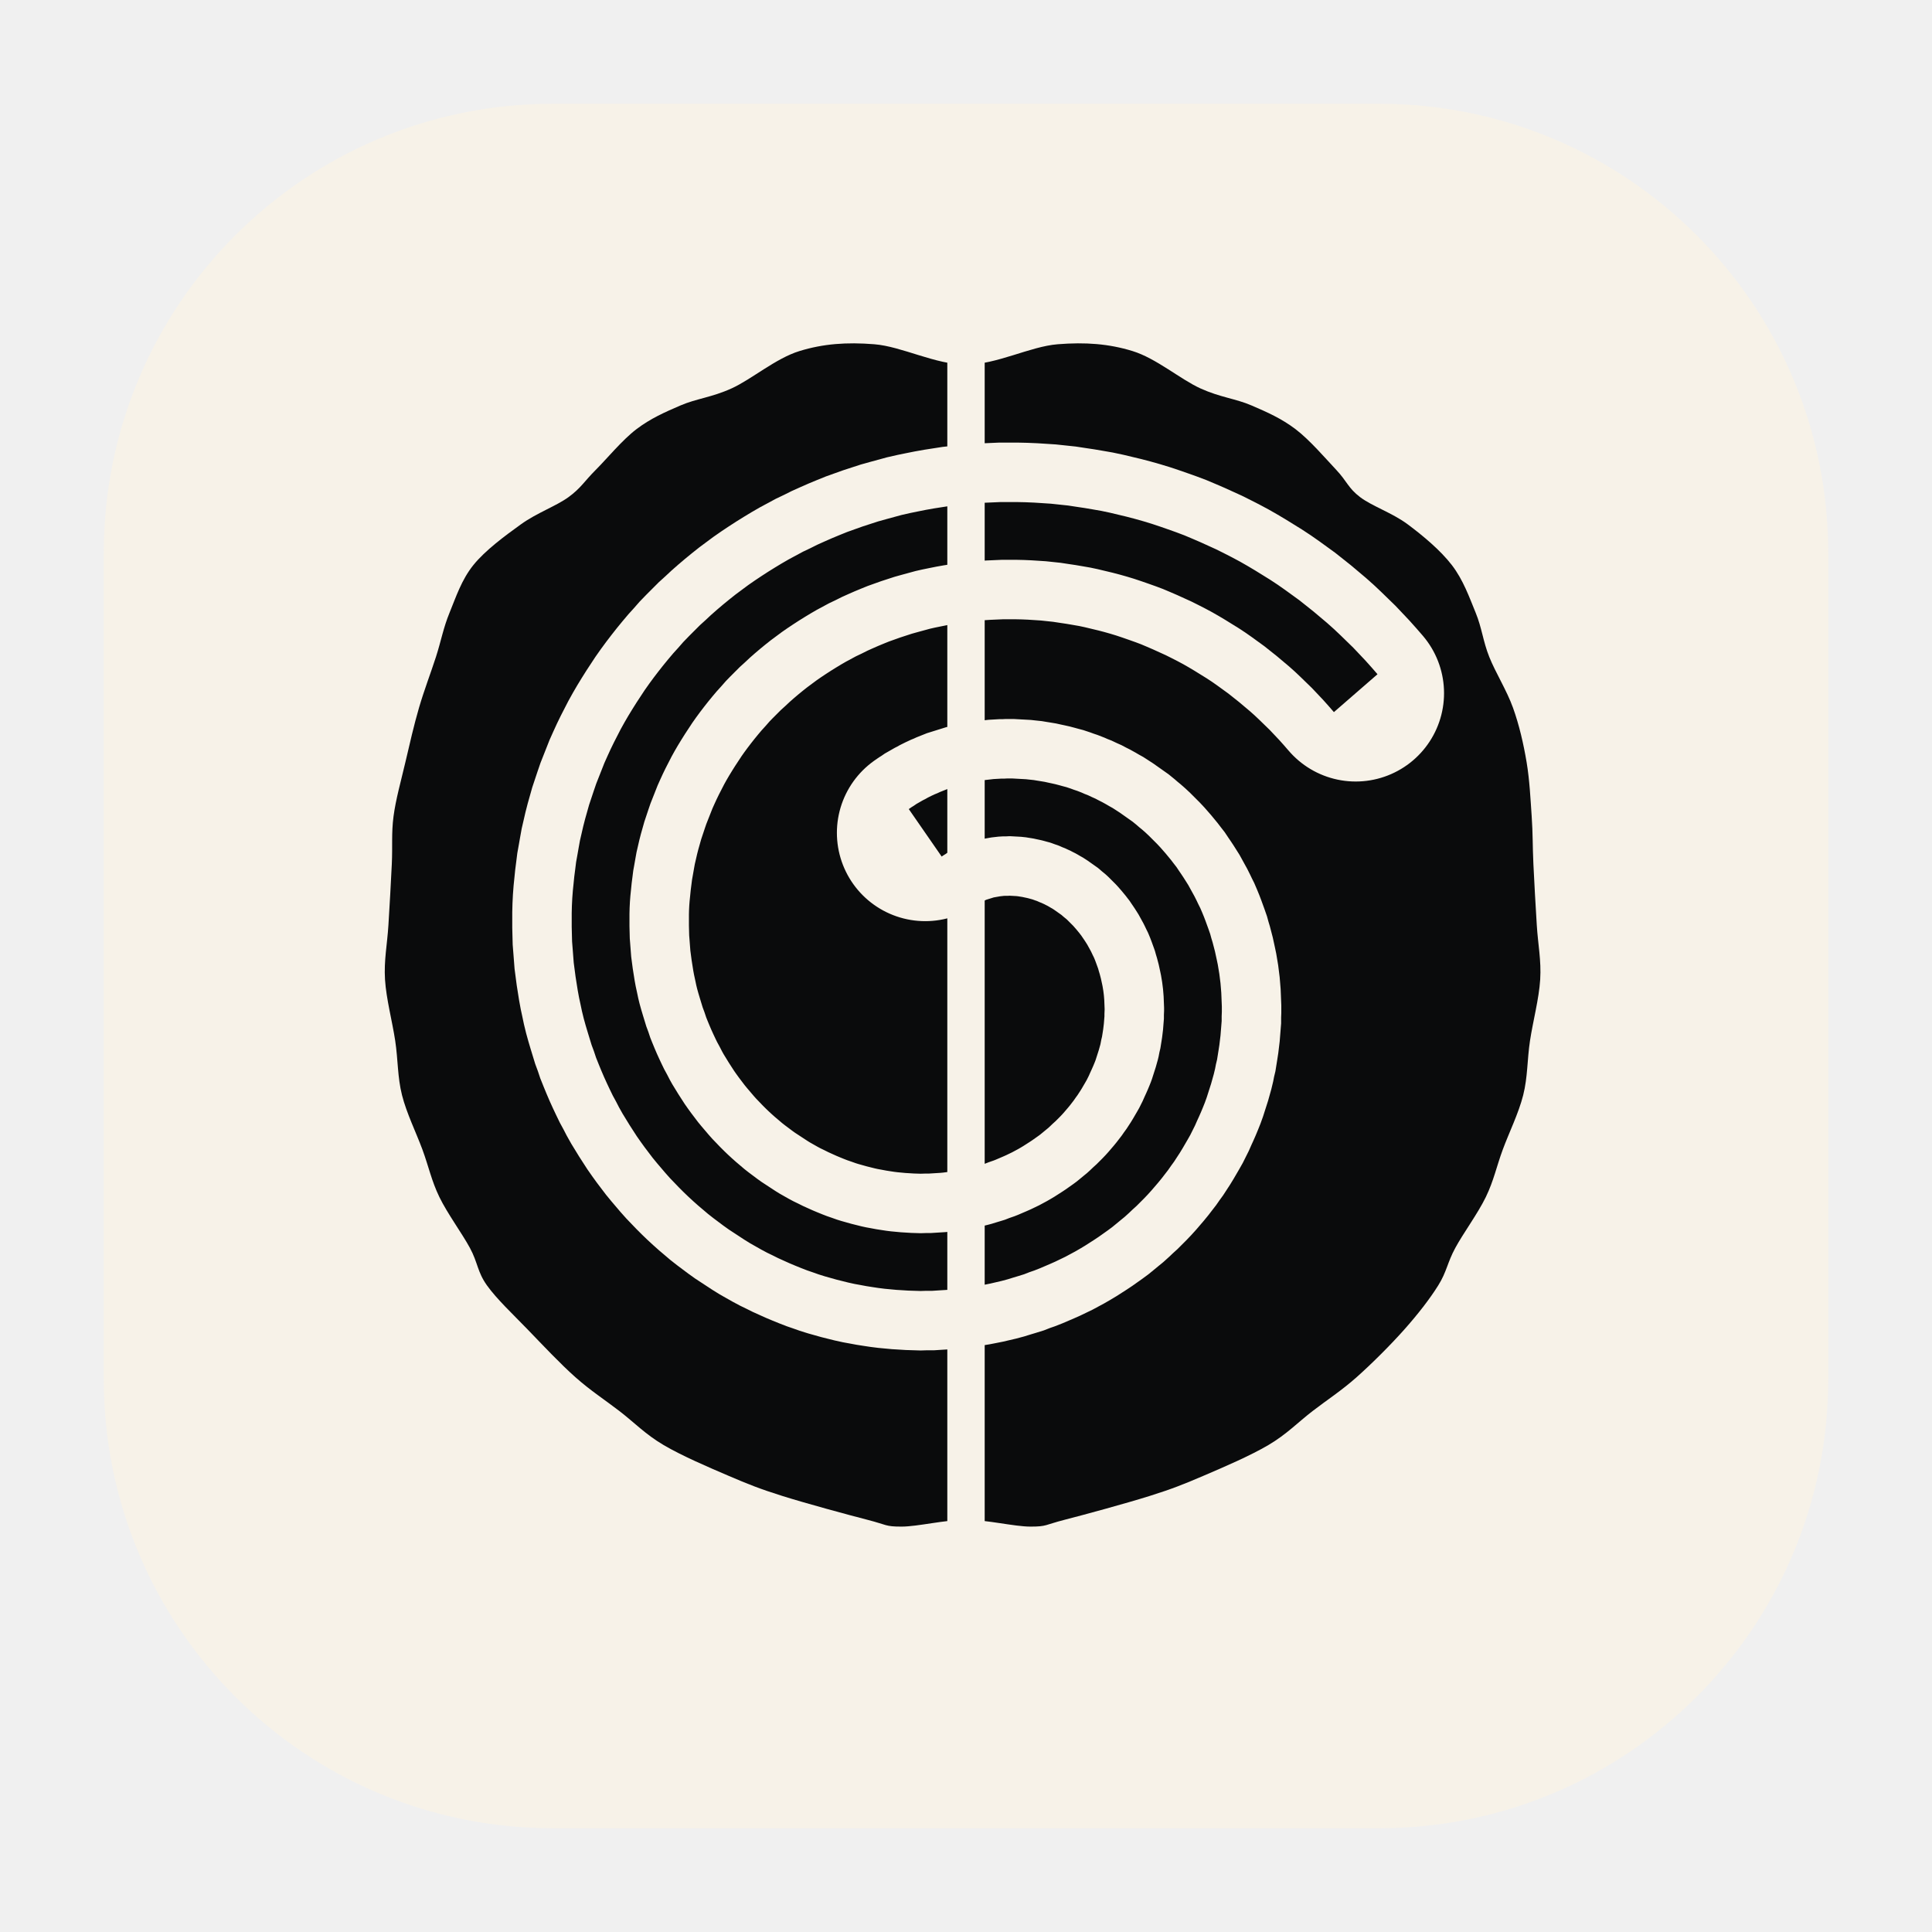
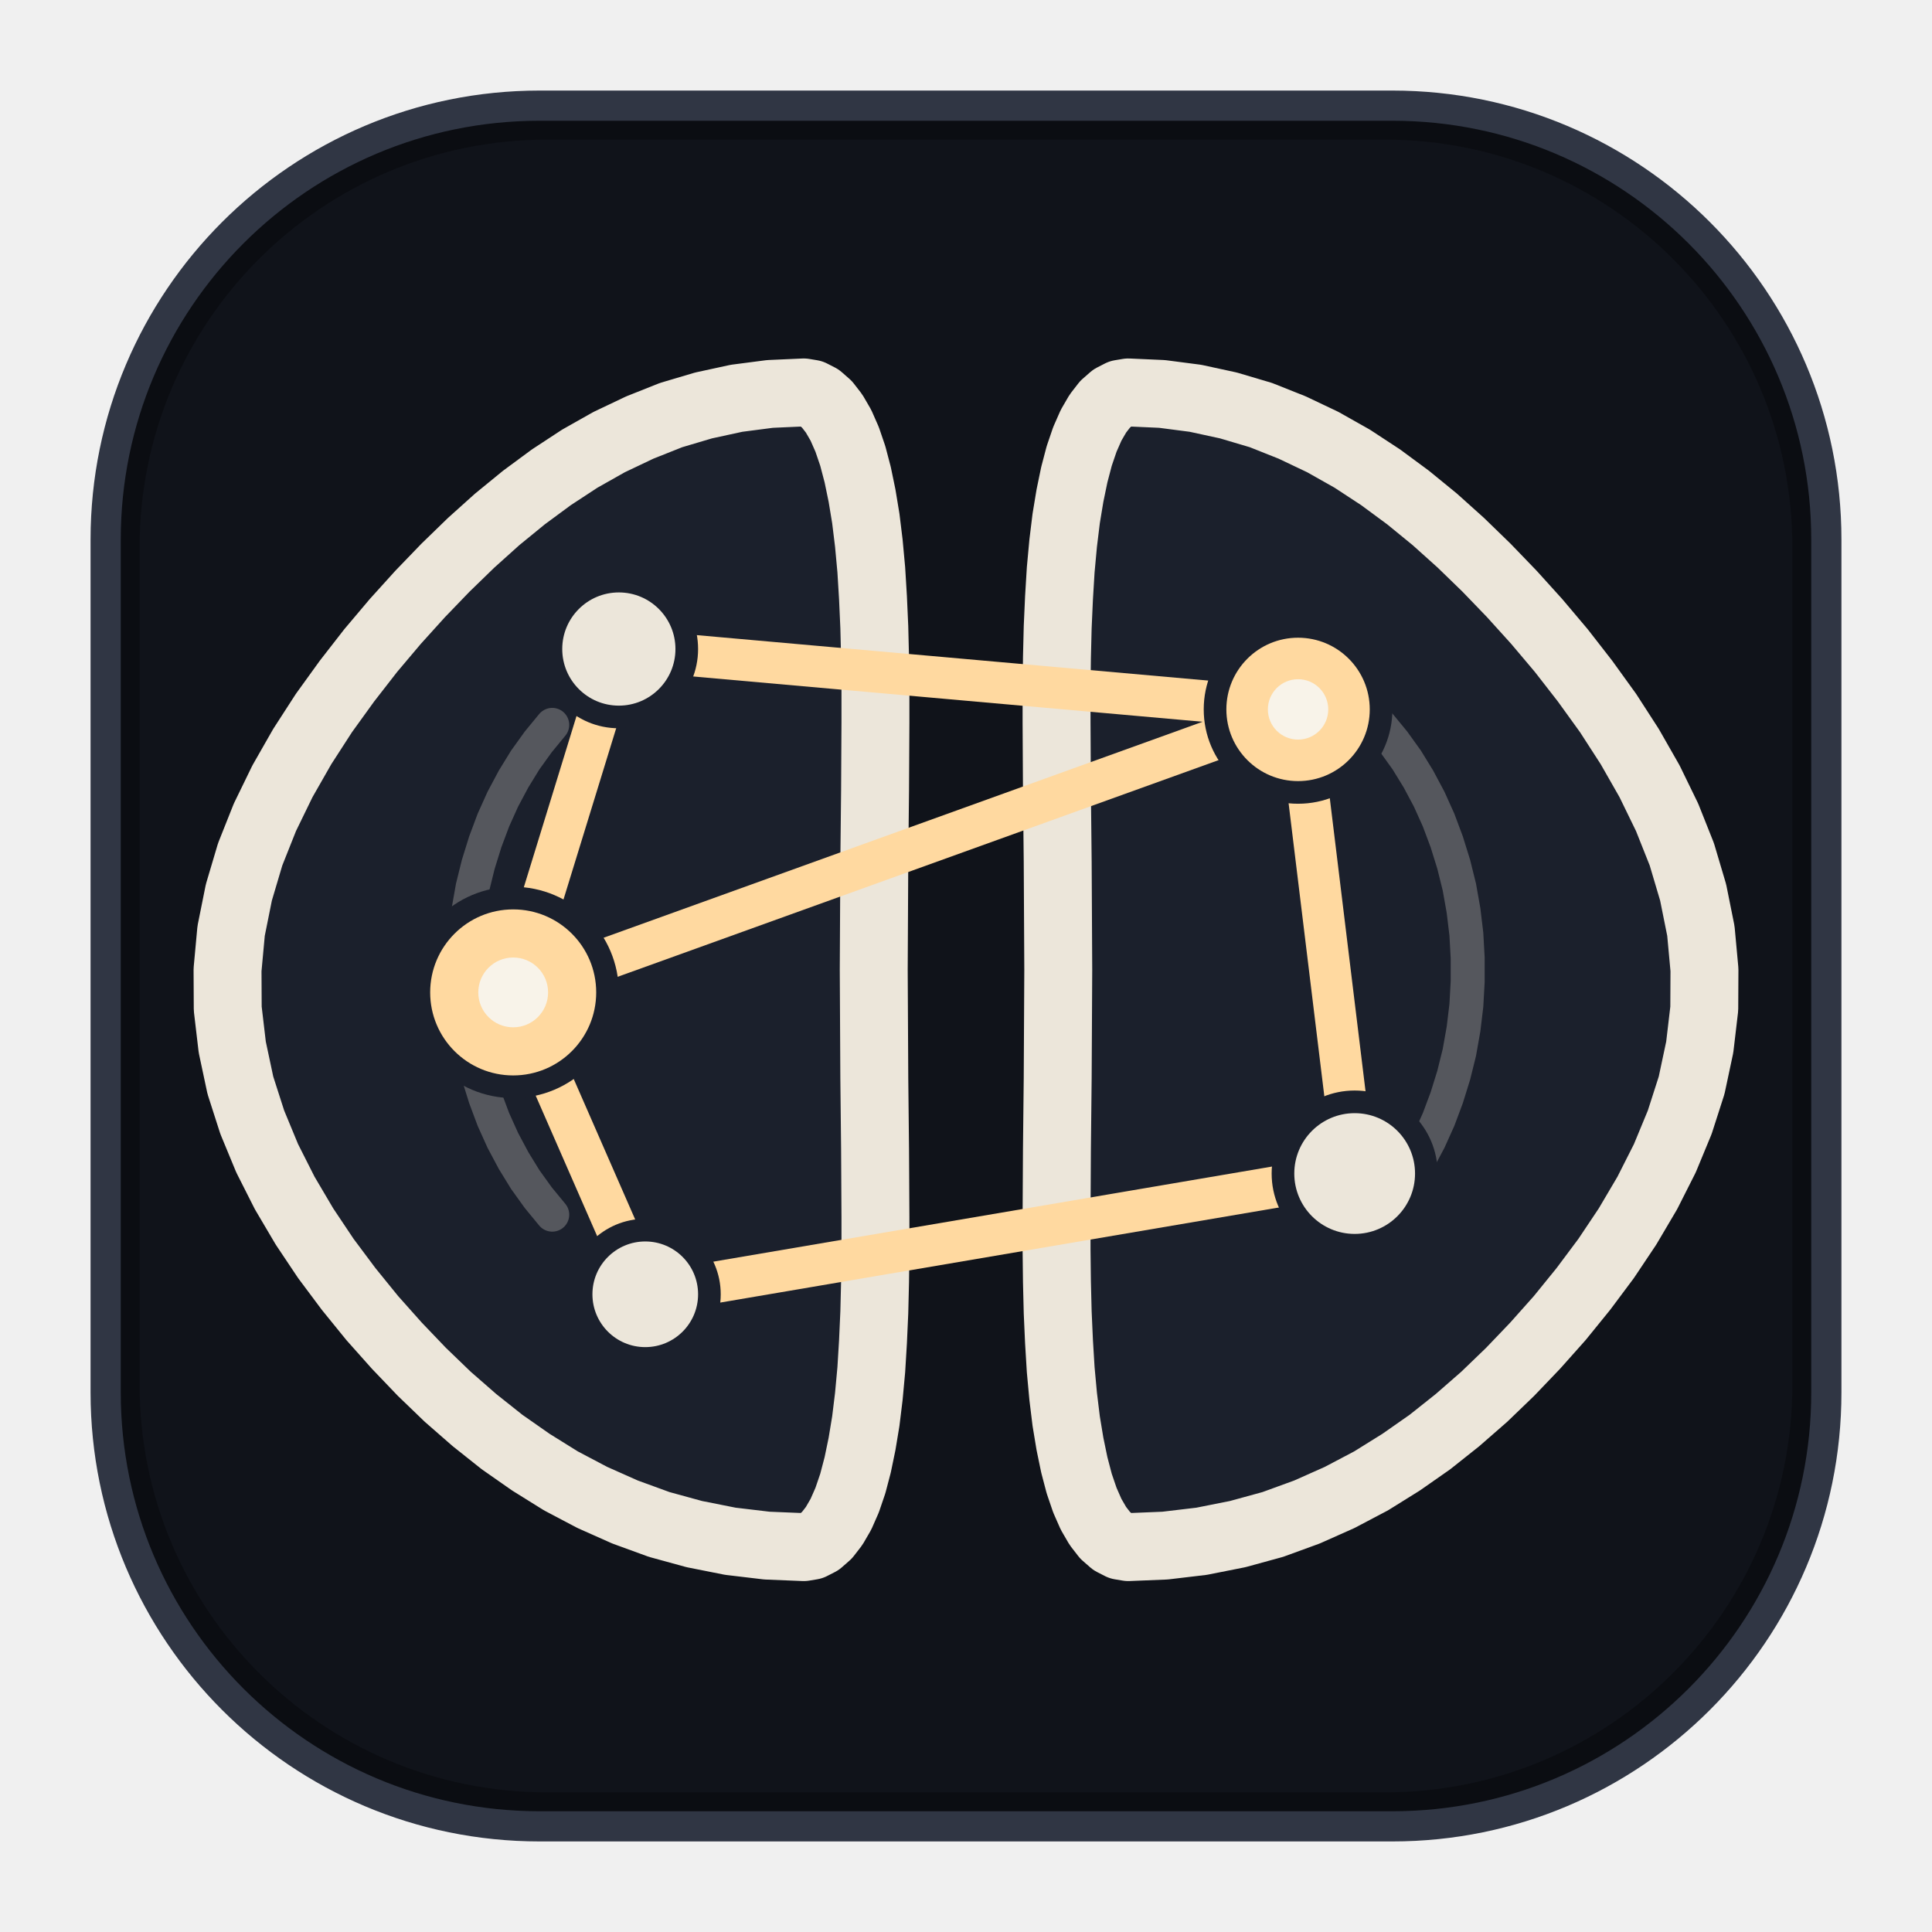
<svg xmlns="http://www.w3.org/2000/svg" viewBox="0 0 1024 1024" role="img" aria-label="Cortex">
-   <rect x="55" y="55" width="914" height="914" rx="238" fill="#f7f2e8" />
-   <svg x="51" y="51" width="922" height="922" viewBox="0 0 1024 1024">
-     <defs>
-       <mask id="cortex-trail">
-         <rect width="1024" height="1024" fill="#fff" />
-         <path d="M 512.0 158.0 C 530.0 158.0 549.7 147.3 566.0 146.0 C 582.3 144.7 596.0 145.7 610.0 150.0 C 624.0 154.3 638.3 166.7 650.0 172.0 C 661.7 177.3 670.7 178.0 680.0 182.0 C 689.3 186.0 697.7 189.7 706.0 196.0 C 714.3 202.3 723.7 213.3 730.0 220.0 C 736.3 226.7 737.0 230.7 744.0 236.0 C 751.0 241.3 763.0 245.3 772.0 252.0 C 781.0 258.7 791.3 267.3 798.0 276.0 C 804.7 284.7 808.3 295.0 812.0 304.0 C 815.7 313.0 816.3 320.7 820.0 330.0 C 823.7 339.3 830.3 349.7 834.0 360.0 C 837.7 370.3 840.2 381.3 842.0 392.0 C 843.8 402.7 844.3 414.0 845.0 424.0 C 845.7 434.0 845.5 441.3 846.0 452.0 C 846.5 462.7 847.3 476.7 848.0 488.0 C 848.7 499.3 850.7 508.7 850.0 520.0 C 849.3 531.3 845.7 544.7 844.0 556.0 C 842.3 567.3 842.7 577.3 840.0 588.0 C 837.3 598.7 831.7 610.0 828.0 620.0 C 824.3 630.0 822.7 638.3 818.0 648.0 C 813.3 657.7 804.7 669.3 800.0 678.0 C 795.3 686.7 795.0 692.0 790.0 700.0 C 785.0 708.0 778.0 717.0 770.0 726.0 C 762.0 735.0 751.0 746.0 742.0 754.0 C 733.0 762.0 724.7 767.3 716.0 774.0 C 707.3 780.7 700.7 787.7 690.0 794.0 C 679.3 800.3 663.7 807.0 652.0 812.0 C 640.3 817.0 633.7 819.7 620.0 824.0 C 606.3 828.3 581.7 835.0 570.0 838.0 C 558.3 841.0 559.7 842.0 550.0 842.0 C 540.3 842.0 524.7 838.0 512.0 838.0 C 499.3 838.0 483.7 842.0 474.0 842.0 C 464.3 842.0 465.7 841.0 454.0 838.0 C 442.3 835.0 417.7 828.3 404.0 824.0 C 390.3 819.7 383.7 817.0 372.0 812.0 C 360.3 807.0 344.7 800.3 334.0 794.0 C 323.3 787.7 316.7 780.7 308.0 774.0 C 299.3 767.3 291.0 762.0 282.0 754.0 C 273.0 746.0 262.7 735.0 254.0 726.0 C 245.3 717.0 235.7 708.0 230.0 700.0 C 224.3 692.0 224.7 686.7 220.0 678.0 C 215.3 669.3 206.7 657.7 202.0 648.0 C 197.3 638.3 195.7 630.0 192.0 620.0 C 188.3 610.0 182.7 598.7 180.0 588.0 C 177.3 577.3 177.7 567.3 176.0 556.0 C 174.3 544.7 170.7 531.3 170.0 520.0 C 169.3 508.7 171.3 499.3 172.0 488.0 C 172.7 476.7 173.5 462.7 174.0 452.0 C 174.5 441.3 173.7 434.0 175.0 424.0 C 176.3 414.0 179.5 402.7 182.0 392.0 C 184.5 381.3 187.0 370.3 190.0 360.0 C 193.0 349.7 197.0 339.3 200.0 330.0 C 203.0 320.7 204.3 313.0 208.0 304.0 C 211.7 295.0 215.0 284.7 222.0 276.0 C 229.0 267.3 240.7 258.7 250.0 252.0 C 259.3 245.3 270.7 241.3 278.0 236.0 C 285.3 230.7 287.3 226.7 294.0 220.0 C 300.7 213.3 309.7 202.3 318.0 196.0 C 326.3 189.7 334.7 186.0 344.0 182.0 C 353.3 178.0 362.3 177.3 374.0 172.0 C 385.7 166.7 400.0 154.3 414.0 150.0 C 428.0 145.7 441.7 144.7 458.0 146.0 C 474.3 147.3 494.0 158.0 512.0 158.0 Z" fill="#fff" />
-         <path d="M 488.0 433.6 L 489.3 432.7 L 490.6 431.9 L 491.9 431.0 L 493.3 430.2 L 494.7 429.4 L 496.1 428.7 L 497.5 427.9 L 498.9 427.2 L 500.4 426.5 L 501.9 425.9 L 503.4 425.2 L 504.9 424.6 L 506.4 424.0 L 508.0 423.5 L 509.6 423.0 L 511.2 422.5 L 512.8 422.0 L 514.4 421.5 L 516.0 421.1 L 517.7 420.7 L 519.4 420.4 L 521.1 420.1 L 522.8 419.8 L 524.5 419.5 L 526.2 419.3 L 528.0 419.1 L 529.7 418.9 L 531.5 418.8 L 533.2 418.7 L 535.0 418.7 L 536.8 418.6 L 538.6 418.6 L 540.4 418.7 L 542.2 418.8 L 544.1 418.9 L 545.9 419.0 L 547.7 419.2 L 549.6 419.4 L 551.4 419.7 L 553.3 420.0 L 555.1 420.3 L 556.9 420.7 L 558.8 421.1 L 560.6 421.5 L 562.5 422.0 L 564.3 422.5 L 566.2 423.0 L 568.0 423.6 L 569.9 424.3 L 571.7 424.9 L 573.5 425.6 L 575.3 426.4 L 577.1 427.1 L 579.0 428.0 L 580.8 428.8 L 582.5 429.7 L 584.3 430.6 L 586.1 431.6 L 587.8 432.6 L 589.6 433.6 L 591.3 434.7 L 593.0 435.8 L 594.7 437.0 L 596.4 438.2 L 598.1 439.4 L 599.8 440.6 L 601.4 441.9 L 603.0 443.3 L 604.6 444.6 L 606.2 446.0 L 607.8 447.5 L 609.3 449.0 L 610.8 450.5 L 612.3 452.0 L 613.8 453.6 L 615.2 455.2 L 616.6 456.8 L 618.0 458.5 L 619.4 460.2 L 620.7 461.9 L 622.1 463.7 L 623.3 465.5 L 624.6 467.4 L 625.8 469.2 L 627.0 471.1 L 628.2 473.0 L 629.3 475.0 L 630.4 477.0 L 631.5 479.0 L 632.5 481.0 L 633.5 483.1 L 634.5 485.1 L 635.4 487.2 L 636.3 489.4 L 637.1 491.5 L 637.9 493.7 L 638.7 495.9 L 639.5 498.2 L 640.1 500.4 L 640.8 502.7 L 641.4 505.0 L 642.0 507.3 L 642.5 509.6 L 643.0 511.9 L 643.5 514.3 L 643.9 516.7 L 644.3 519.1 L 644.6 521.5 L 644.9 523.9 L 645.1 526.3 L 645.3 528.8 L 645.4 531.2 L 645.5 533.7 L 645.6 536.2 L 645.6 538.7 L 645.5 541.2 L 645.5 543.7 L 645.3 546.2 L 645.1 548.7 L 644.9 551.2 L 644.6 553.7 L 644.3 556.2 L 643.9 558.8 L 643.5 561.3 L 643.1 563.8 L 642.5 566.3 L 642.0 568.9 L 641.4 571.4 L 640.7 573.9 L 640.0 576.4 L 639.2 578.9 L 638.4 581.4 L 637.6 583.9 L 636.7 586.4 L 635.7 588.9 L 634.7 591.3 L 633.6 593.8 L 632.5 596.2 L 631.4 598.7 L 630.2 601.1 L 629.0 603.5 L 627.7 605.8 L 626.3 608.2 L 624.9 610.6 L 623.5 612.9 L 622.0 615.2 L 620.5 617.5 L 618.9 619.7 L 617.3 622.0 L 615.6 624.2 L 613.9 626.4 L 612.1 628.6 L 610.3 630.7 L 608.5 632.8 L 606.6 634.9 L 604.6 637.0 L 602.6 639.0 L 600.6 641.0 L 598.5 642.9 L 596.4 644.9 L 594.3 646.8 L 592.1 648.6 L 589.8 650.5 L 587.6 652.3 L 585.3 654.0 L 582.9 655.7 L 580.5 657.4 L 578.1 659.0 L 575.6 660.6 L 573.1 662.2 L 570.6 663.7 L 568.0 665.2 L 565.4 666.6 L 562.8 668.0 L 560.1 669.3 L 557.4 670.6 L 554.7 671.8 L 551.9 673.0 L 549.1 674.2 L 546.3 675.3 L 543.4 676.3 L 540.6 677.4 L 537.7 678.3 L 534.7 679.2 L 531.8 680.1 L 528.8 680.9 L 525.8 681.6 L 522.8 682.3 L 519.8 682.9 L 516.7 683.5 L 513.6 684.0 L 510.5 684.5 L 507.4 684.9 L 504.3 685.3 L 501.2 685.6 L 498.0 685.8 L 494.8 686.0 L 491.7 686.2 L 488.5 686.2 L 485.3 686.3 L 482.1 686.2 L 478.9 686.1 L 475.7 685.9 L 472.4 685.7 L 469.2 685.4 L 466.0 685.1 L 462.8 684.7 L 459.5 684.2 L 456.3 683.7 L 453.1 683.1 L 449.8 682.5 L 446.6 681.8 L 443.4 681.0 L 440.2 680.2 L 437.0 679.3 L 433.8 678.4 L 430.6 677.4 L 427.5 676.3 L 424.3 675.2 L 421.2 674.0 L 418.0 672.7 L 414.9 671.4 L 411.8 670.0 L 408.7 668.6 L 405.7 667.1 L 402.6 665.6 L 399.6 664.0 L 396.6 662.3 L 393.6 660.6 L 390.7 658.8 L 387.8 656.9 L 384.9 655.0 L 382.0 653.1 L 379.2 651.1 L 376.4 649.0 L 373.6 646.9 L 370.8 644.7 L 368.1 642.4 L 365.5 640.2 L 362.8 637.8 L 360.2 635.4 L 357.7 633.0 L 355.1 630.4 L 352.7 627.9 L 350.2 625.3 L 347.8 622.6 L 345.5 619.9 L 343.2 617.2 L 340.9 614.4 L 338.7 611.5 L 336.5 608.6 L 334.4 605.7 L 332.3 602.7 L 330.3 599.6 L 328.3 596.5 L 326.4 593.4 L 324.5 590.3 L 322.7 587.1 L 321.0 583.8 L 319.2 580.5 L 317.6 577.2 L 316.0 573.8 L 314.5 570.5 L 313.0 567.0 L 311.6 563.6 L 310.2 560.1 L 309.0 556.5 L 307.7 553.0 L 306.6 549.4 L 305.5 545.8 L 304.4 542.1 L 303.4 538.5 L 302.5 534.8 L 301.7 531.0 L 300.9 527.3 L 300.2 523.5 L 299.6 519.7 L 299.0 515.9 L 298.5 512.1 L 298.0 508.3 L 297.7 504.4 L 297.4 500.5 L 297.1 496.7 L 297.0 492.8 L 296.9 488.8 L 296.9 484.9 L 296.9 481.0 L 297.0 477.1 L 297.2 473.1 L 297.5 469.2 L 297.9 465.3 L 298.3 461.3 L 298.8 457.4 L 299.3 453.4 L 300.0 449.5 L 300.7 445.5 L 301.4 441.6 L 302.3 437.7 L 303.2 433.8 L 304.2 429.9 L 305.3 426.0 L 306.4 422.1 L 307.7 418.2 L 309.0 414.3 L 310.3 410.5 L 311.8 406.7 L 313.3 402.9 L 314.8 399.1 L 316.5 395.3 L 318.2 391.6 L 320.0 387.9 L 321.9 384.2 L 323.8 380.5 L 325.8 376.9 L 327.9 373.3 L 330.1 369.7 L 332.3 366.2 L 334.6 362.7 L 336.9 359.2 L 339.3 355.8 L 341.8 352.4 L 344.4 349.0 L 347.0 345.7 L 349.7 342.4 L 352.4 339.2 L 355.3 336.0 L 358.1 332.8 L 361.1 329.7 L 364.1 326.7 L 367.1 323.7 L 370.3 320.8 L 373.4 317.9 L 376.7 315.0 L 380.0 312.2 L 383.3 309.5 L 386.7 306.8 L 390.2 304.2 L 393.7 301.6 L 397.3 299.1 L 400.9 296.7 L 404.6 294.3 L 408.3 292.0 L 412.1 289.7 L 415.9 287.5 L 419.8 285.4 L 423.7 283.3 L 427.7 281.4 L 431.7 279.4 L 435.7 277.6 L 439.8 275.8 L 443.9 274.1 L 448.1 272.4 L 452.3 270.9 L 456.5 269.4 L 460.8 268.0 L 465.1 266.6 L 469.4 265.4 L 473.8 264.2 L 478.2 263.0 L 482.6 262.0 L 487.0 261.1 L 491.5 260.2 L 496.0 259.4 L 500.5 258.7 L 505.0 258.0 L 509.6 257.5 L 514.2 257.0 L 518.8 256.6 L 523.4 256.3 L 528.0 256.1 L 532.6 255.9 L 537.2 255.9 L 541.9 255.9 L 546.5 256.0 L 551.2 256.2 L 555.9 256.5 L 560.5 256.8 L 565.2 257.3 L 569.9 257.8 L 574.5 258.5 L 579.2 259.2 L 583.9 260.0 L 588.5 260.8 L 593.2 261.8 L 597.8 262.9 L 602.4 264.0 L 607.0 265.2 L 611.6 266.5 L 616.2 267.9 L 620.7 269.4 L 625.3 271.0 L 629.8 272.6 L 634.3 274.3 L 638.8 276.2 L 643.2 278.1 L 647.6 280.1 L 652.0 282.1 L 656.4 284.3 L 660.7 286.5 L 665.0 288.8 L 669.2 291.2 L 673.4 293.7 L 677.6 296.3 L 681.8 298.9 L 685.9 301.6 L 689.9 304.4 L 693.9 307.3 L 697.9 310.2 L 701.8 313.3 L 705.7 316.4 L 709.5 319.6 L 713.3 322.8 L 717.0 326.1 L 720.6 329.5 L 724.2 333.0 L 727.8 336.5 L 731.3 340.2 L 734.7 343.8 L 738.1 347.6 L 741.4 351.4" fill="none" stroke="#000" stroke-width="104" stroke-linecap="round" />
-         <path d="M 488.0 433.6 L 489.3 432.7 L 490.6 431.9 L 491.9 431.0 L 493.3 430.2 L 494.7 429.4 L 496.1 428.7 L 497.5 427.9 L 498.9 427.2 L 500.4 426.5 L 501.9 425.9 L 503.4 425.2 L 504.9 424.6 L 506.4 424.0 L 508.0 423.5 L 509.6 423.0 L 511.2 422.5 L 512.8 422.0 L 514.4 421.5 L 516.0 421.1 L 517.7 420.7 L 519.4 420.4 L 521.1 420.1 L 522.8 419.8 L 524.5 419.5 L 526.2 419.3 L 528.0 419.1 L 529.7 418.9 L 531.5 418.8 L 533.2 418.7 L 535.0 418.7 L 536.8 418.6 L 538.6 418.6 L 540.4 418.7 L 542.2 418.8 L 544.1 418.9 L 545.9 419.0 L 547.7 419.2 L 549.6 419.4 L 551.4 419.7 L 553.3 420.0 L 555.1 420.3 L 556.9 420.7 L 558.8 421.1 L 560.6 421.5 L 562.5 422.0 L 564.3 422.5 L 566.2 423.0 L 568.0 423.6 L 569.9 424.3 L 571.7 424.9 L 573.5 425.6 L 575.3 426.4 L 577.1 427.1 L 579.0 428.0 L 580.8 428.8 L 582.5 429.7 L 584.3 430.6 L 586.1 431.6 L 587.8 432.6 L 589.6 433.6 L 591.3 434.7 L 593.0 435.8 L 594.7 437.0 L 596.4 438.2 L 598.1 439.4 L 599.8 440.6 L 601.4 441.9 L 603.0 443.3 L 604.6 444.6 L 606.2 446.0 L 607.8 447.5 L 609.3 449.0 L 610.8 450.5 L 612.3 452.0 L 613.8 453.6 L 615.2 455.2 L 616.6 456.8 L 618.0 458.5 L 619.4 460.2 L 620.7 461.9 L 622.1 463.7 L 623.3 465.5 L 624.6 467.4 L 625.8 469.2 L 627.0 471.1 L 628.2 473.0 L 629.3 475.0 L 630.4 477.0 L 631.5 479.0 L 632.5 481.0 L 633.5 483.1 L 634.5 485.1 L 635.4 487.2 L 636.3 489.4 L 637.1 491.5 L 637.9 493.7 L 638.7 495.9 L 639.5 498.2 L 640.1 500.4 L 640.8 502.7 L 641.4 505.0 L 642.0 507.3 L 642.5 509.6 L 643.0 511.9 L 643.5 514.3 L 643.9 516.7 L 644.3 519.1 L 644.6 521.5 L 644.9 523.9 L 645.1 526.3 L 645.3 528.8 L 645.4 531.2 L 645.5 533.7 L 645.6 536.2 L 645.6 538.7 L 645.5 541.2 L 645.5 543.7 L 645.3 546.2 L 645.1 548.7 L 644.9 551.2 L 644.6 553.7 L 644.3 556.2 L 643.9 558.8 L 643.5 561.3 L 643.1 563.8 L 642.5 566.3 L 642.0 568.9 L 641.4 571.4 L 640.7 573.9 L 640.0 576.4 L 639.2 578.9 L 638.4 581.4 L 637.6 583.9 L 636.7 586.4 L 635.7 588.9 L 634.7 591.3 L 633.6 593.8 L 632.5 596.2 L 631.4 598.7 L 630.2 601.1 L 629.0 603.5 L 627.7 605.8 L 626.3 608.2 L 624.9 610.6 L 623.5 612.9 L 622.0 615.2 L 620.5 617.5 L 618.9 619.7 L 617.3 622.0 L 615.6 624.2 L 613.9 626.4 L 612.1 628.6 L 610.3 630.7 L 608.5 632.8 L 606.6 634.9 L 604.6 637.0 L 602.6 639.0 L 600.6 641.0 L 598.5 642.9 L 596.4 644.9 L 594.3 646.8 L 592.1 648.6 L 589.8 650.5 L 587.6 652.3 L 585.3 654.0 L 582.9 655.7 L 580.5 657.4 L 578.1 659.0 L 575.6 660.6 L 573.1 662.2 L 570.6 663.7 L 568.0 665.2 L 565.4 666.6 L 562.8 668.0 L 560.1 669.3 L 557.4 670.6 L 554.7 671.8 L 551.9 673.0 L 549.1 674.2 L 546.3 675.3 L 543.4 676.3 L 540.6 677.4 L 537.7 678.3 L 534.7 679.2 L 531.8 680.1 L 528.8 680.9 L 525.8 681.6 L 522.8 682.3 L 519.8 682.9 L 516.7 683.5 L 513.6 684.0 L 510.5 684.5 L 507.4 684.9 L 504.3 685.3 L 501.2 685.6 L 498.0 685.8 L 494.8 686.0 L 491.7 686.2 L 488.5 686.2 L 485.3 686.3 L 482.1 686.2 L 478.9 686.1 L 475.7 685.9 L 472.4 685.7 L 469.2 685.4 L 466.0 685.1 L 462.8 684.7 L 459.5 684.2 L 456.3 683.7 L 453.1 683.1 L 449.8 682.5 L 446.6 681.8 L 443.4 681.0 L 440.2 680.2 L 437.0 679.3 L 433.8 678.4 L 430.6 677.4 L 427.5 676.3 L 424.3 675.2 L 421.2 674.0 L 418.0 672.7 L 414.9 671.4 L 411.8 670.0 L 408.7 668.6 L 405.7 667.1 L 402.6 665.6 L 399.6 664.0 L 396.6 662.3 L 393.6 660.6 L 390.7 658.8 L 387.8 656.9 L 384.9 655.0 L 382.0 653.1 L 379.2 651.1 L 376.4 649.0 L 373.6 646.9 L 370.8 644.7 L 368.1 642.4 L 365.5 640.2 L 362.8 637.8 L 360.2 635.4 L 357.7 633.0 L 355.1 630.4 L 352.7 627.9 L 350.2 625.3 L 347.8 622.6 L 345.5 619.9 L 343.2 617.2 L 340.9 614.4 L 338.7 611.5 L 336.5 608.6 L 334.4 605.7 L 332.3 602.7 L 330.3 599.6 L 328.3 596.5 L 326.4 593.4 L 324.5 590.3 L 322.7 587.1 L 321.0 583.8 L 319.2 580.5 L 317.6 577.2 L 316.0 573.8 L 314.5 570.5 L 313.0 567.0 L 311.6 563.6 L 310.2 560.1 L 309.0 556.5 L 307.7 553.0 L 306.6 549.4 L 305.5 545.8 L 304.4 542.1 L 303.4 538.5 L 302.5 534.8 L 301.7 531.0 L 300.9 527.3 L 300.2 523.5 L 299.6 519.7 L 299.0 515.9 L 298.5 512.1 L 298.0 508.3 L 297.7 504.4 L 297.4 500.5 L 297.1 496.7 L 297.0 492.8 L 296.9 488.8 L 296.9 484.9 L 296.9 481.0 L 297.0 477.1 L 297.2 473.1 L 297.5 469.2 L 297.9 465.3 L 298.3 461.3 L 298.8 457.4 L 299.3 453.4 L 300.0 449.5 L 300.7 445.5 L 301.4 441.6 L 302.3 437.7 L 303.2 433.8 L 304.2 429.9 L 305.3 426.0 L 306.4 422.1 L 307.7 418.2 L 309.0 414.3 L 310.3 410.5 L 311.8 406.7 L 313.3 402.9 L 314.8 399.1 L 316.5 395.3 L 318.2 391.6 L 320.0 387.9 L 321.9 384.2 L 323.8 380.5 L 325.8 376.9 L 327.9 373.3 L 330.1 369.7 L 332.3 366.2 L 334.6 362.7 L 336.9 359.2 L 339.3 355.8 L 341.8 352.4 L 344.4 349.0 L 347.0 345.7 L 349.7 342.4 L 352.4 339.2 L 355.3 336.0 L 358.1 332.8 L 361.1 329.7 L 364.1 326.7 L 367.1 323.7 L 370.3 320.8 L 373.4 317.9 L 376.7 315.0 L 380.0 312.2 L 383.3 309.5 L 386.7 306.8 L 390.2 304.2 L 393.7 301.6 L 397.3 299.1 L 400.9 296.7 L 404.6 294.3 L 408.3 292.0 L 412.1 289.7 L 415.9 287.5 L 419.8 285.4 L 423.7 283.3 L 427.7 281.4 L 431.7 279.4 L 435.7 277.6 L 439.8 275.8 L 443.9 274.1 L 448.1 272.4 L 452.3 270.9 L 456.5 269.4 L 460.8 268.0 L 465.1 266.6 L 469.4 265.4 L 473.8 264.2 L 478.2 263.0 L 482.6 262.0 L 487.0 261.1 L 491.5 260.2 L 496.0 259.4 L 500.5 258.7 L 505.0 258.0 L 509.6 257.5 L 514.2 257.0 L 518.8 256.6 L 523.4 256.3 L 528.0 256.1 L 532.6 255.9 L 537.2 255.9 L 541.9 255.9 L 546.5 256.0 L 551.2 256.2 L 555.9 256.5 L 560.5 256.8 L 565.2 257.3 L 569.9 257.8 L 574.5 258.5 L 579.2 259.2 L 583.9 260.0 L 588.5 260.8 L 593.2 261.8 L 597.8 262.9 L 602.4 264.0 L 607.0 265.2 L 611.6 266.5 L 616.2 267.9 L 620.7 269.4 L 625.3 271.0 L 629.8 272.6 L 634.3 274.3 L 638.8 276.2 L 643.2 278.1 L 647.6 280.1 L 652.0 282.1 L 656.4 284.3 L 660.7 286.5 L 665.0 288.8 L 669.2 291.2 L 673.4 293.7 L 677.6 296.3 L 681.8 298.9 L 685.9 301.6 L 689.9 304.4 L 693.9 307.3 L 697.9 310.2 L 701.8 313.3 L 705.7 316.4 L 709.5 319.6 L 713.3 322.8 L 717.0 326.1 L 720.6 329.5 L 724.2 333.0 L 727.8 336.5 L 731.3 340.2 L 734.7 343.8 L 738.1 347.6 L 741.4 351.4" fill="none" stroke="#fff" stroke-width="34" />
-         <line x1="512" y1="116" x2="512" y2="914" stroke="#000" stroke-width="22" />
-       </mask>
-     </defs>
-     <path d="M 512.0 158.0 C 530.0 158.0 549.7 147.3 566.0 146.0 C 582.3 144.7 596.0 145.7 610.0 150.0 C 624.0 154.3 638.3 166.7 650.0 172.0 C 661.7 177.3 670.7 178.0 680.0 182.0 C 689.3 186.0 697.7 189.7 706.0 196.0 C 714.3 202.3 723.7 213.3 730.0 220.0 C 736.3 226.7 737.0 230.7 744.0 236.0 C 751.0 241.3 763.0 245.3 772.0 252.0 C 781.0 258.7 791.3 267.3 798.0 276.0 C 804.7 284.7 808.3 295.0 812.0 304.0 C 815.7 313.0 816.3 320.7 820.0 330.0 C 823.7 339.3 830.3 349.7 834.0 360.0 C 837.7 370.3 840.2 381.3 842.0 392.0 C 843.8 402.7 844.3 414.0 845.0 424.0 C 845.7 434.0 845.5 441.3 846.0 452.0 C 846.5 462.7 847.3 476.7 848.0 488.0 C 848.7 499.3 850.7 508.7 850.0 520.0 C 849.3 531.3 845.7 544.7 844.0 556.0 C 842.3 567.3 842.7 577.3 840.0 588.0 C 837.3 598.7 831.7 610.0 828.0 620.0 C 824.3 630.0 822.7 638.3 818.0 648.0 C 813.3 657.7 804.7 669.3 800.0 678.0 C 795.3 686.7 795.0 692.0 790.0 700.0 C 785.0 708.0 778.0 717.0 770.0 726.0 C 762.0 735.0 751.0 746.0 742.0 754.0 C 733.0 762.0 724.7 767.3 716.0 774.0 C 707.3 780.7 700.7 787.7 690.0 794.0 C 679.3 800.3 663.7 807.0 652.0 812.0 C 640.3 817.0 633.7 819.7 620.0 824.0 C 606.3 828.3 581.7 835.0 570.0 838.0 C 558.3 841.0 559.7 842.0 550.0 842.0 C 540.3 842.0 524.7 838.0 512.0 838.0 C 499.3 838.0 483.7 842.0 474.0 842.0 C 464.3 842.0 465.7 841.0 454.0 838.0 C 442.3 835.0 417.7 828.3 404.0 824.0 C 390.3 819.7 383.7 817.0 372.0 812.0 C 360.3 807.0 344.7 800.3 334.0 794.0 C 323.3 787.7 316.7 780.7 308.0 774.0 C 299.3 767.3 291.0 762.0 282.0 754.0 C 273.0 746.0 262.7 735.0 254.0 726.0 C 245.3 717.0 235.7 708.0 230.0 700.0 C 224.3 692.0 224.7 686.7 220.0 678.0 C 215.3 669.3 206.7 657.7 202.0 648.0 C 197.3 638.3 195.7 630.0 192.0 620.0 C 188.3 610.0 182.7 598.7 180.0 588.0 C 177.3 577.3 177.7 567.3 176.0 556.0 C 174.3 544.7 170.7 531.3 170.0 520.0 C 169.3 508.7 171.3 499.3 172.0 488.0 C 172.7 476.7 173.5 462.7 174.0 452.0 C 174.5 441.3 173.7 434.0 175.0 424.0 C 176.3 414.0 179.5 402.7 182.0 392.0 C 184.5 381.3 187.0 370.3 190.0 360.0 C 193.0 349.7 197.0 339.3 200.0 330.0 C 203.0 320.7 204.3 313.0 208.0 304.0 C 211.7 295.0 215.0 284.7 222.0 276.0 C 229.0 267.3 240.7 258.7 250.0 252.0 C 259.3 245.3 270.7 241.3 278.0 236.0 C 285.3 230.7 287.3 226.7 294.0 220.0 C 300.7 213.3 309.7 202.3 318.0 196.0 C 326.3 189.7 334.7 186.0 344.0 182.0 C 353.3 178.0 362.3 177.3 374.0 172.0 C 385.7 166.7 400.0 154.3 414.0 150.0 C 428.0 145.7 441.7 144.7 458.0 146.0 C 474.3 147.3 494.0 158.0 512.0 158.0 Z" fill="#0a0b0c" mask="url(#cortex-trail)" />
-   </svg>
+   <rect x="56" y="56" width="912" height="912" rx="230" fill="#0b0d12" stroke="#303644" stroke-width="16" />
+   <rect x="74" y="74" width="876" height="876" rx="216" fill="#10131a" />
+   <path d="M 120.6 514.0 L 120.7 534.6 L 123.1 555.0 L 127.4 575.2 L 133.7 594.8 L 141.6 613.9 L 150.9 632.3 L 161.4 650.1 L 172.7 667.0 L 184.8 683.2 L 197.3 698.6 L 210.3 713.2 L 223.6 727.1 L 237.3 740.3 L 251.5 752.7 L 266.1 764.3 L 281.4 775.0 L 297.3 784.9 L 314.0 793.7 L 331.3 801.4 L 349.4 808.0 L 368.0 813.1 L 387.1 816.9 L 406.5 819.2 L 426.0 820.0 L 430.2 819.3 L 434.3 817.2 L 438.3 813.7 L 442.1 808.8 L 445.7 802.6 L 449.0 795.1 L 452.0 786.3 L 454.6 776.4 L 456.9 765.3 L 458.9 753.2 L 460.5 740.1 L 461.8 726.0 L 462.7 711.2 L 463.4 695.6 L 463.8 679.3 L 464.0 662.4 L 464.0 645.0 L 463.9 627.1 L 463.8 608.8 L 463.6 590.2 L 463.4 571.4 L 463.3 552.4 L 463.2 533.2 L 463.1 514.0 L 463.2 494.8 L 463.3 475.6 L 463.4 456.6 L 463.6 437.8 L 463.8 419.2 L 463.9 400.9 L 464.0 383.0 L 464.0 365.6 L 463.8 348.7 L 463.4 332.4 L 462.7 316.8 L 461.8 302.0 L 460.5 287.9 L 458.9 274.8 L 456.9 262.7 L 454.6 251.6 L 452.0 241.7 L 449.0 232.9 L 445.7 225.4 L 442.1 219.2 L 438.3 214.3 L 434.3 210.8 L 430.2 208.7 L 426.0 208.0 L 408.1 208.8 L 390.4 211.1 L 372.9 214.9 L 355.7 220.0 L 339.1 226.6 L 322.9 234.3 L 307.3 243.1 L 292.2 253.0 L 277.7 263.7 L 263.5 275.3 L 249.7 287.7 L 236.1 300.9 L 222.7 314.8 L 209.5 329.4 L 196.5 344.8 L 183.9 361.0 L 171.7 377.9 L 160.2 395.7 L 149.7 414.1 L 140.4 433.2 L 132.6 452.8 L 126.6 473.0 L 122.5 493.4 Z" fill="#1b202c" stroke="#ece6da" stroke-width="36" stroke-linejoin="round" />
+   <path d="M 903.4 514.0 L 903.3 534.6 L 900.9 555.0 L 896.6 575.2 L 890.3 594.8 L 882.4 613.9 L 873.1 632.3 L 862.6 650.1 L 851.3 667.0 L 839.2 683.2 L 826.7 698.6 L 813.7 713.2 L 800.4 727.1 L 786.7 740.3 L 772.5 752.7 L 757.9 764.3 L 742.6 775.0 L 726.7 784.9 L 710.0 793.7 L 692.7 801.4 L 674.6 808.0 L 656.0 813.1 L 636.9 816.9 L 617.5 819.2 L 598.0 820.0 L 593.8 819.3 L 589.7 817.2 L 585.7 813.7 L 581.9 808.8 L 578.3 802.6 L 575.0 795.1 L 572.0 786.3 L 569.4 776.4 L 567.1 765.3 L 565.1 753.2 L 563.5 740.1 L 562.2 726.0 L 561.3 711.2 L 560.6 695.6 L 560.2 679.3 L 560.0 662.4 L 560.0 645.0 L 560.1 627.1 L 560.2 608.8 L 560.4 590.2 L 560.6 571.4 L 560.7 552.4 L 560.8 533.2 L 560.9 514.0 L 560.8 494.8 L 560.7 475.6 L 560.6 456.6 L 560.4 437.8 L 560.2 419.2 L 560.1 400.9 L 560.0 383.0 L 560.0 365.6 L 560.2 348.7 L 560.6 332.4 L 561.3 316.8 L 562.2 302.0 L 563.5 287.9 L 565.1 274.8 L 567.1 262.7 L 569.4 251.6 L 572.0 241.7 L 575.0 232.9 L 578.3 225.4 L 581.9 219.2 L 585.7 214.3 L 589.7 210.8 L 593.8 208.7 L 598.0 208.0 L 615.9 208.8 L 633.6 211.1 L 651.1 214.9 L 668.3 220.0 L 684.9 226.6 L 701.1 234.3 L 716.7 243.1 L 731.8 253.0 L 746.3 263.7 L 760.5 275.3 L 774.3 287.7 L 787.9 300.9 L 801.3 314.8 L 814.5 329.4 L 827.5 344.8 L 840.1 361.0 L 852.3 377.9 L 863.8 395.7 L 874.3 414.1 L 883.6 433.2 L 891.4 452.8 L 897.4 473.0 L 901.5 493.4 Z" fill="#1b202c" stroke="#ece6da" stroke-width="36" stroke-linejoin="round" />
+   <path d="M 292.7 384.2 L 285.3 393.2 L 278.4 402.8 L 272.2 412.9 L 266.5 423.6 L 261.5 434.7 L 257.2 446.2 L 253.5 458.1 L 250.5 470.2 L 248.3 482.6 L 246.8 495.1 L 246.1 507.7 L 246.1 520.3 L 246.8 532.9 L 248.3 545.4 L 250.5 557.8 L 253.5 569.9 L 257.2 581.8 L 261.5 593.3 L 266.5 604.4 L 272.2 615.1 L 278.4 625.2 L 285.3 634.8 L 292.7 643.8" fill="none" stroke="#ece6da" stroke-opacity="0.28" stroke-width="18" stroke-linecap="round" />
+   <path d="M 731.3 384.2 L 738.7 393.2 L 745.6 402.8 L 751.8 412.9 L 757.5 423.6 L 762.5 434.7 L 766.8 446.2 L 770.5 458.1 L 773.5 470.2 L 775.7 482.6 L 777.2 495.1 L 777.9 507.7 L 777.9 520.3 L 777.2 532.9 L 775.7 545.4 L 773.5 557.8 L 770.5 569.9 L 766.8 581.8 L 762.5 593.3 L 757.5 604.4 L 751.8 615.1 L 745.6 625.2 L 738.7 634.8 L 731.3 643.8" fill="none" stroke="#ece6da" stroke-opacity="0.28" stroke-width="18" stroke-linecap="round" />
+   <line x1="328" y1="344" x2="272" y2="526" stroke="#ffd9a0" stroke-width="22" stroke-linecap="round" />
+   <line x1="272" y1="526" x2="342" y2="686" stroke="#ffd9a0" stroke-width="22" stroke-linecap="round" />
+   <line x1="688" y1="376" x2="718" y2="622" stroke="#ffd9a0" stroke-width="22" stroke-linecap="round" />
+   <line x1="328" y1="344" x2="688" y2="376" stroke="#ffd9a0" stroke-width="22" stroke-linecap="round" />
+   <line x1="272" y1="526" x2="688" y2="376" stroke="#ffd9a0" stroke-width="22" stroke-linecap="round" />
+   <line x1="342" y1="686" x2="718" y2="622" stroke="#ffd9a0" stroke-width="22" stroke-linecap="round" />
+   <circle cx="328" cy="344" r="42" fill="#1b202c" />
+   <circle cx="328" cy="344" r="30" fill="#ece6da" />
+   <circle cx="272" cy="526" r="56" fill="#1b202c" />
+   <circle cx="272" cy="526" r="44" fill="#ffd9a0" />
+   <circle cx="272" cy="526" r="18.5" fill="#f8f3e9" />
+   <circle cx="342" cy="686" r="40" fill="#1b202c" />
+   <circle cx="342" cy="686" r="28" fill="#ece6da" />
+   <circle cx="688" cy="376" r="50" fill="#1b202c" />
+   <circle cx="688" cy="376" r="38" fill="#ffd9a0" />
+   <circle cx="688" cy="376" r="16.0" fill="#f8f3e9" />
+   <circle cx="718" cy="622" r="44" fill="#1b202c" />
+   <circle cx="718" cy="622" r="32" fill="#ece6da" />
</svg>
